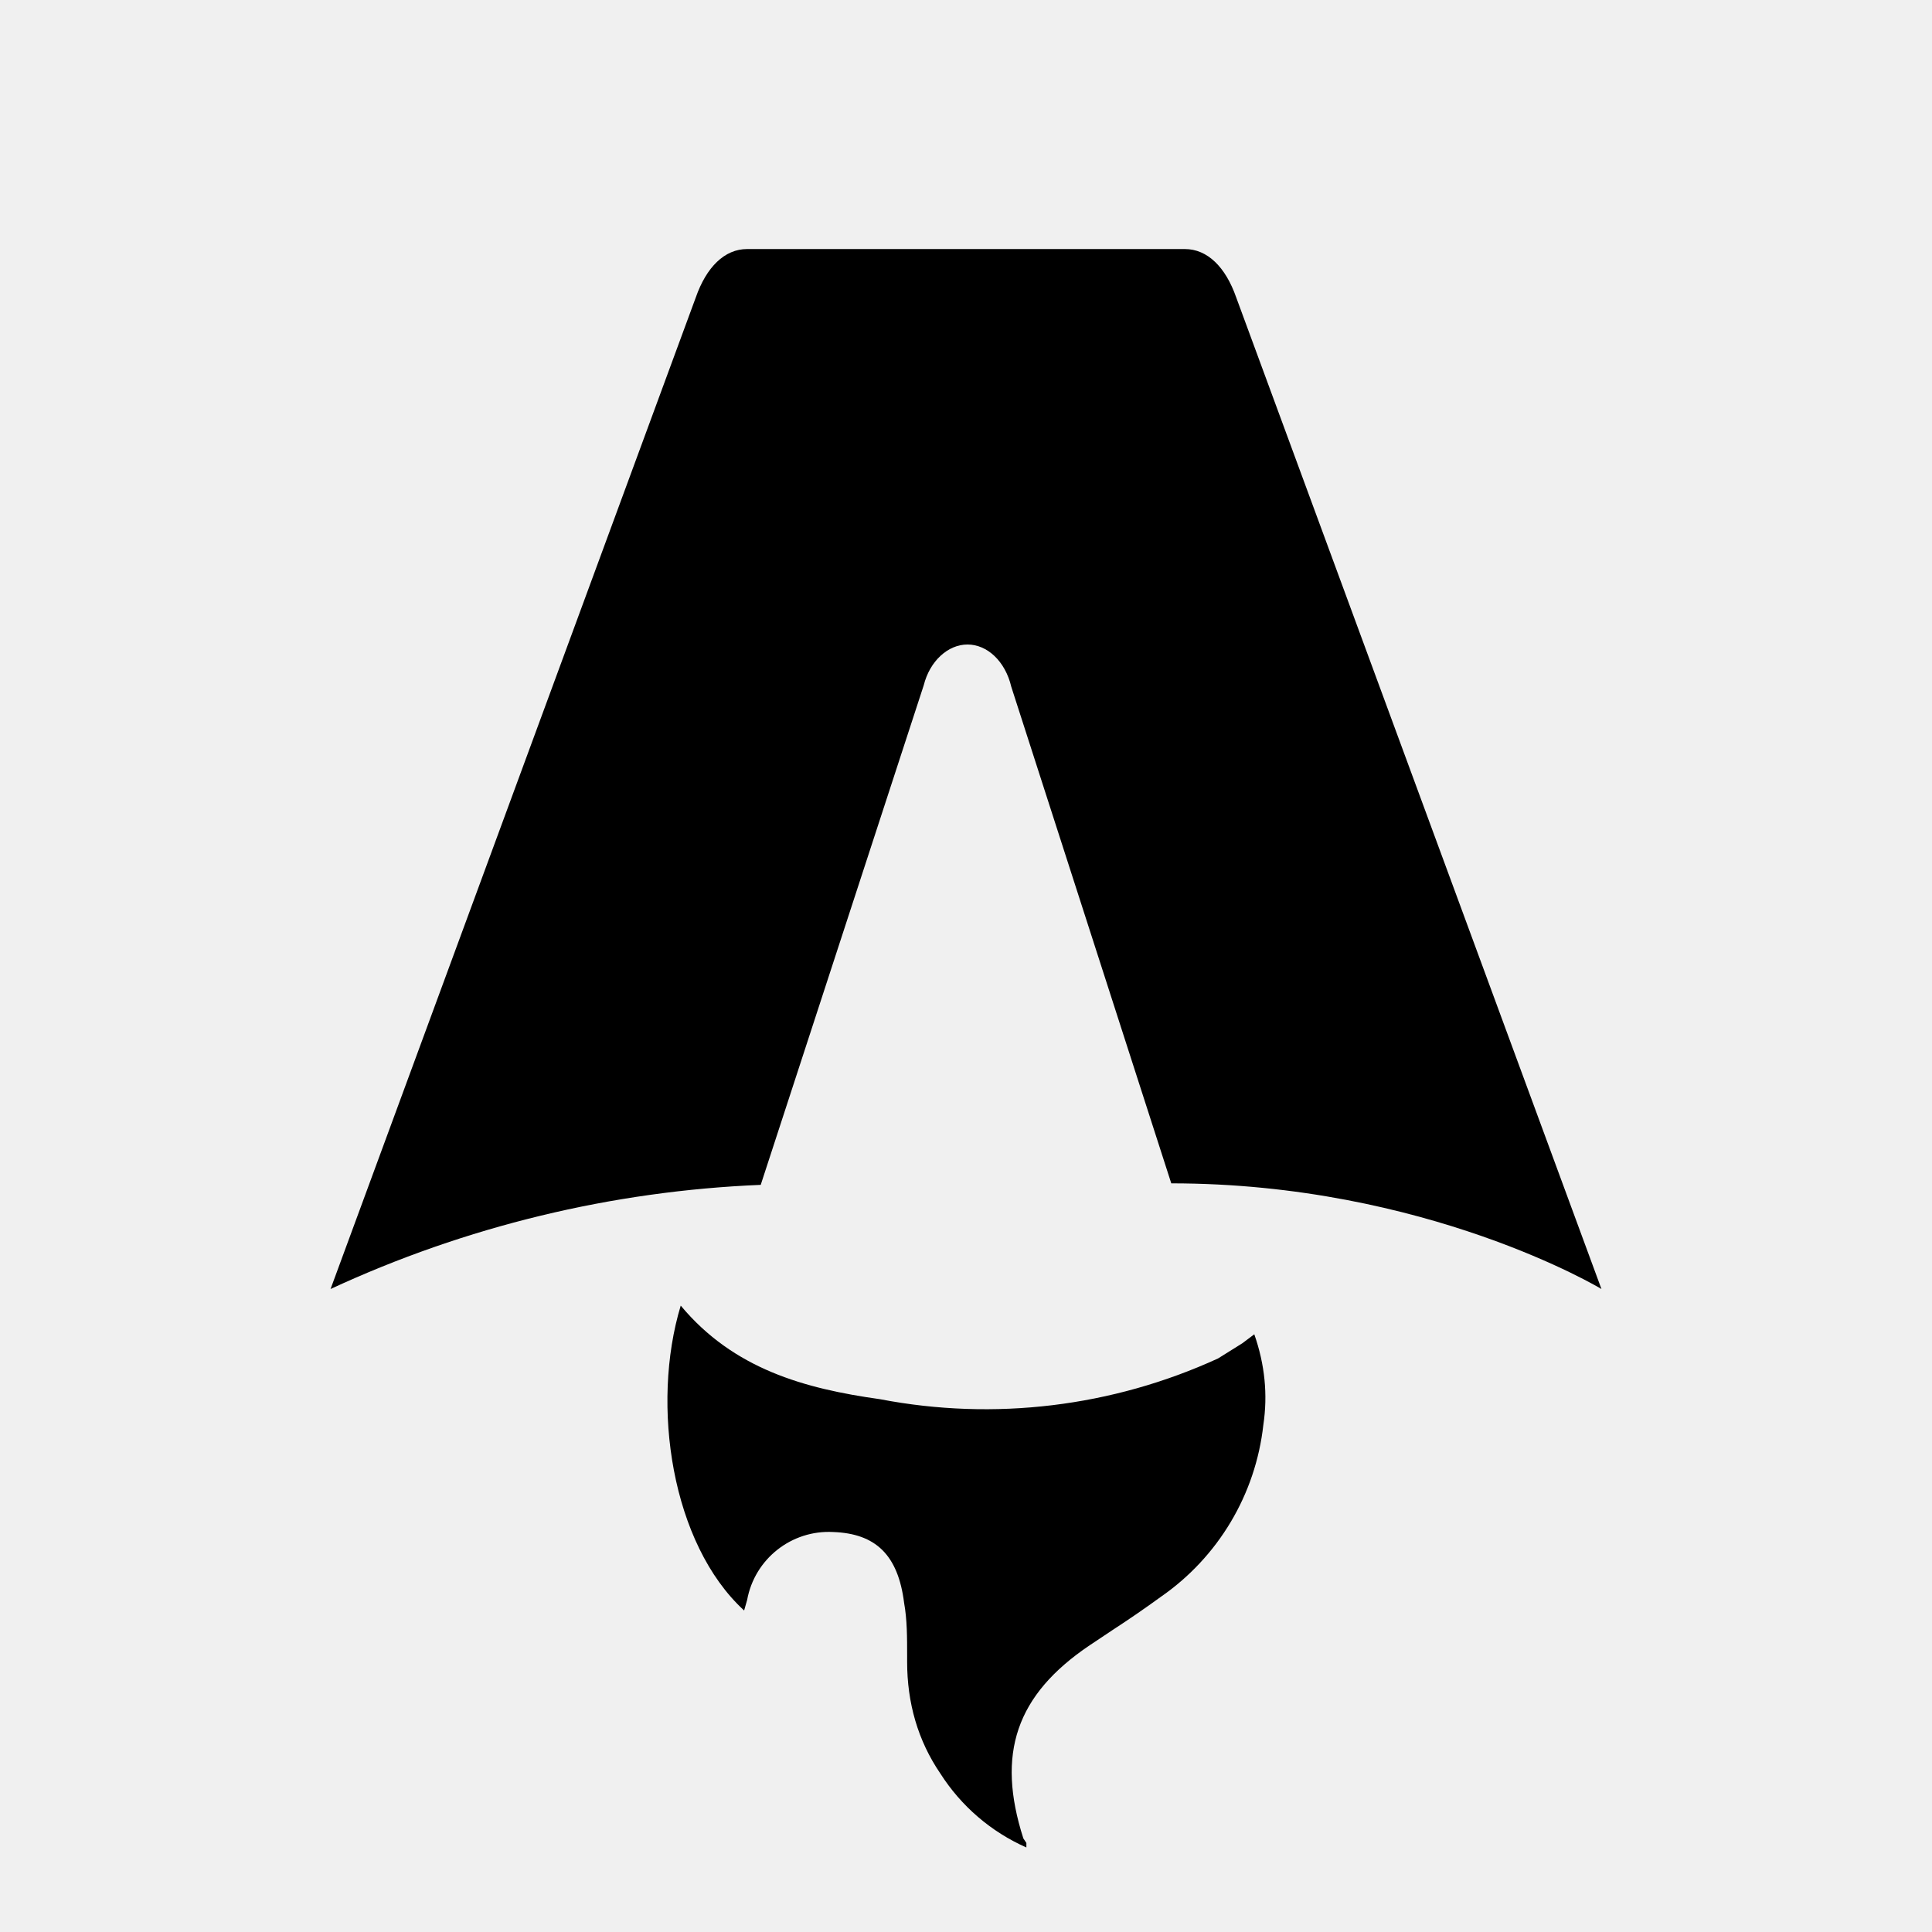
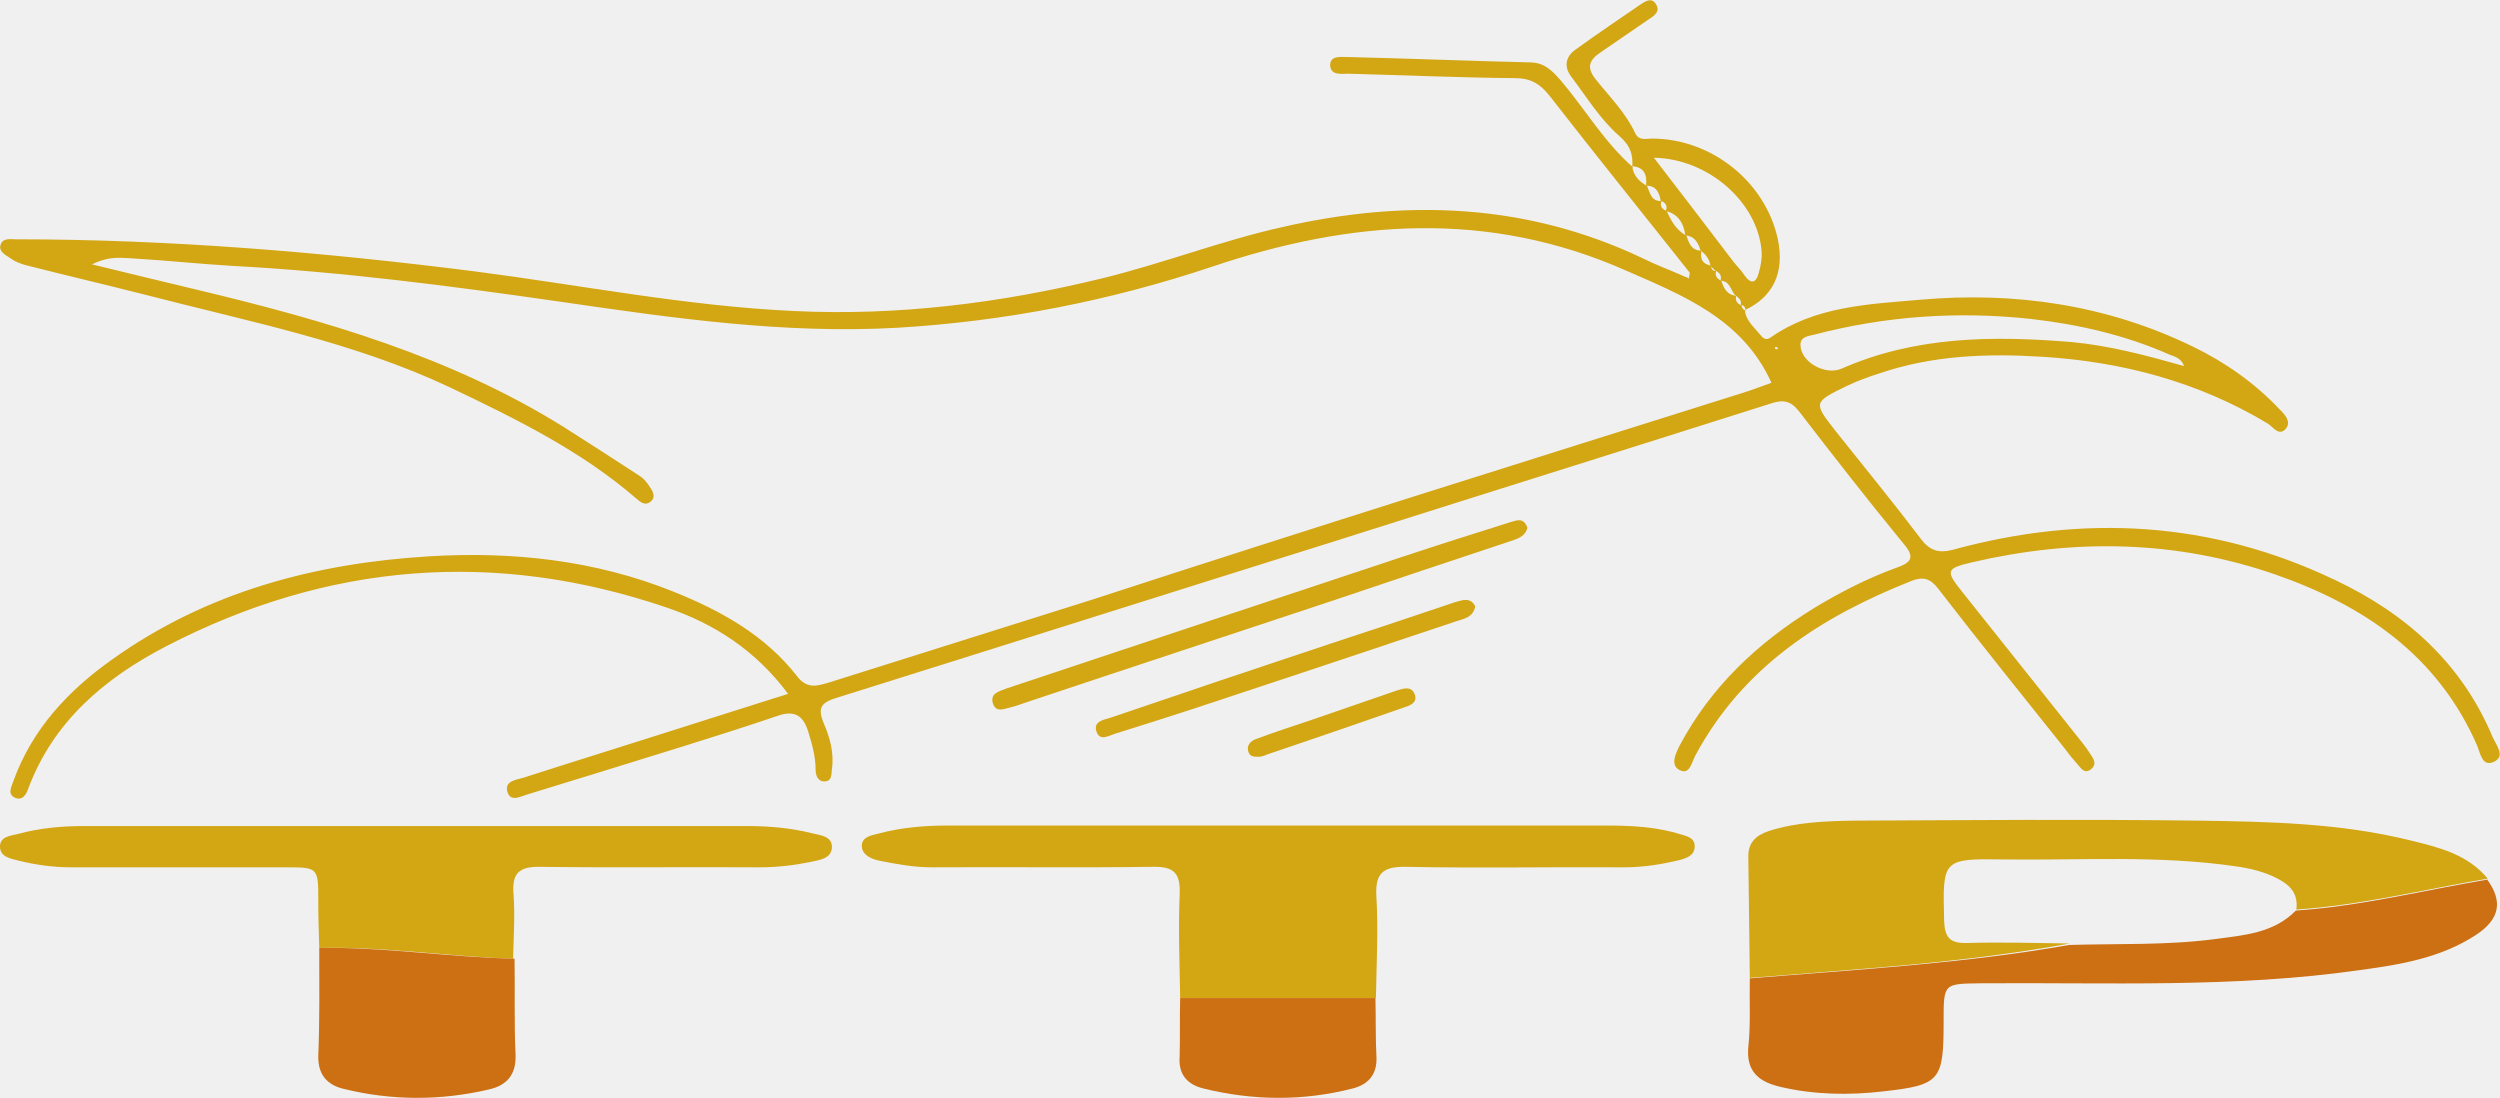
- <svg xmlns="http://www.w3.org/2000/svg" fill="none" viewBox="0 0 128 128">
-   <path d="M50.4 78.5a75.1 75.1 0 0 0-28.5 6.9l24.2-65.7c.7-2 1.9-3.2 3.4-3.2h29c1.5 0 2.7 1.2 3.4 3.2l24.2 65.7s-11.6-7-28.5-7L67 45.5c-.4-1.7-1.6-2.8-2.9-2.8-1.3 0-2.5 1.1-2.9 2.7L50.4 78.5Zm-1.1 28.2Zm-4.2-20.2c-2 6.6-.6 15.8 4.2 20.2a17.5 17.5 0 0 1 .2-.7 5.5 5.5 0 0 1 5.7-4.5c2.8.1 4.3 1.5 4.7 4.7.2 1.1.2 2.3.2 3.5v.4c0 2.7.7 5.2 2.2 7.4a13 13 0 0 0 5.7 4.9v-.3l-.2-.3c-1.8-5.6-.5-9.5 4.4-12.8l1.5-1a73 73 0 0 0 3.2-2.2 16 16 0 0 0 6.8-11.4c.3-2 .1-4-.6-6l-.8.6-1.6 1a37 37 0 0 1-22.4 2.7c-5-.7-9.7-2-13.2-6.2Z" />
-   <style>
-         path { fill: #000; }
-         @media (prefers-color-scheme: dark) {
-             path { fill: #FFF; }
-         }
-     </style>
+ <svg xmlns="http://www.w3.org/2000/svg" width="271" height="119" viewBox="0 0 271 119" fill="none">
+   <g clip-path="url(#clip0_312_218)">
+     <path d="M189.145 33.612C189.252 34.784 190.159 35.476 190.799 36.275C191.065 36.595 191.385 36.968 191.918 36.595C196.771 33.186 202.583 32.973 208.129 32.493C218.368 31.588 228.34 33.026 237.672 37.554C241.191 39.258 244.391 41.495 247.11 44.372C247.697 44.958 248.39 45.704 247.803 46.449C247.057 47.355 246.417 46.29 245.83 45.917C238.311 41.389 230.046 39.205 221.354 38.672C215.382 38.299 209.462 38.513 203.703 40.483C202.53 40.856 201.357 41.282 200.237 41.815C196.504 43.626 196.558 43.626 199.011 46.769C202.104 50.658 205.25 54.493 208.236 58.435C209.196 59.713 210.209 59.979 211.649 59.606C225.833 55.718 239.698 56.464 253.083 62.856C260.762 66.478 266.841 71.858 270.2 79.901C270.573 80.754 271.693 82.032 270.253 82.618C269.027 83.098 268.867 81.606 268.494 80.754C264.228 71.059 256.282 65.626 246.63 62.27C235.859 58.541 224.873 58.381 213.835 60.938C210.902 61.631 210.849 61.844 212.769 64.241C216.928 69.461 221.034 74.628 225.193 79.848C225.62 80.381 226.1 80.967 226.473 81.553C226.847 82.139 227.433 82.778 226.633 83.417C225.887 83.95 225.513 83.151 225.14 82.778C224.66 82.245 224.234 81.713 223.807 81.127C219.221 75.374 214.582 69.621 210.102 63.815C209.249 62.696 208.449 62.483 207.223 62.962C197.411 66.851 188.932 72.284 183.76 81.926C183.386 82.618 183.173 84.056 182.053 83.47C181.04 82.938 181.627 81.713 182.053 80.86C185.466 74.415 190.585 69.621 196.771 65.839C199.597 64.134 202.53 62.643 205.623 61.524C207.116 60.992 207.649 60.459 206.37 58.967C202.477 54.227 198.744 49.432 195.011 44.585C194.051 43.36 193.198 43.307 191.812 43.786C176.027 48.793 160.19 53.747 144.405 58.754C126.541 64.347 108.731 69.994 90.867 75.587C89.107 76.12 88.52 76.599 89.32 78.463C89.96 79.955 90.44 81.659 90.173 83.417C90.12 83.95 90.173 84.642 89.48 84.696C88.68 84.802 88.414 84.056 88.414 83.47C88.414 82.032 88.04 80.701 87.614 79.316C87.081 77.611 86.174 76.918 84.254 77.611C77.802 79.795 71.243 81.766 64.737 83.79C62.178 84.589 59.671 85.335 57.112 86.134C56.365 86.347 55.405 86.933 55.032 85.921C54.605 84.696 55.885 84.536 56.685 84.323C61.804 82.671 66.977 81.073 72.149 79.422C76.469 78.037 80.735 76.705 85.427 75.214C81.908 70.473 77.375 67.597 72.363 65.892C53.699 59.5 35.515 60.992 18.024 70.047C11.358 73.509 5.759 78.197 3.04 85.548C2.826 86.134 2.453 86.773 1.706 86.507C0.747 86.134 1.226 85.335 1.44 84.696C3.466 79.049 7.412 74.841 12.158 71.485C22.45 64.134 34.182 61.045 46.606 60.299C55.618 59.766 64.524 60.725 73.003 64.134C78.175 66.212 82.974 68.875 86.441 73.35C87.56 74.788 88.734 74.308 90.013 73.936C99.505 70.953 108.944 67.969 118.436 64.987C141.792 57.369 165.309 50.018 188.825 42.614C189.892 42.294 190.958 41.868 192.025 41.495C188.879 34.517 182.373 32.014 176.187 29.297C161.31 22.745 146.485 23.811 131.341 28.924C120.356 32.6 108.944 34.837 97.266 35.529C84.894 36.222 72.843 34.464 60.738 32.706C48.9 31.002 37.061 29.457 25.116 28.818C21.597 28.605 18.024 28.232 14.505 28.019C13.225 27.965 11.892 27.699 9.972 28.658C14.185 29.67 17.811 30.576 21.437 31.428C35.248 34.73 48.9 38.672 61.111 46.29C63.884 48.047 66.603 49.805 69.376 51.616C69.803 51.883 70.176 52.362 70.443 52.788C70.816 53.321 71.136 53.96 70.443 54.44C69.91 54.812 69.43 54.44 69.003 54.067C62.977 48.846 55.885 45.384 48.739 41.975C38.341 37.074 27.089 34.89 15.998 32.014C11.625 30.895 7.252 29.883 2.88 28.765C2.293 28.605 1.653 28.392 1.173 28.019C0.64 27.646 -0.267 27.273 0.107 26.421C0.373 25.782 1.173 25.941 1.76 25.941C18.397 25.941 34.928 27.326 51.352 29.404C62.924 30.895 74.442 33.186 86.121 33.718C97.319 34.251 108.411 32.866 119.342 30.203C125.955 28.605 132.354 26.101 139.02 24.61C152.298 21.573 165.416 22 178 27.965C179.493 28.711 181.093 29.297 182.64 29.99C182.8 30.043 182.96 30.096 183.066 30.203C183.12 29.99 183.12 29.777 183.173 29.564C178.107 23.171 172.988 16.833 167.975 10.387C166.962 9.109 165.949 8.47 164.242 8.47C158.217 8.416 152.191 8.15 146.165 7.99C145.419 7.99 144.299 8.203 144.192 7.138C144.139 6.019 145.259 6.179 146.005 6.179C152.671 6.339 159.283 6.605 165.949 6.765C167.495 6.818 168.295 7.724 169.202 8.736C171.815 11.825 173.894 15.394 176.987 18.111L176.934 18.005C177.041 19.07 177.734 19.709 178.587 20.188L178.534 20.135C178.854 20.934 179.014 21.893 180.187 21.787L180.133 21.733C179.867 22.372 180.187 22.692 180.72 22.905L180.667 22.852C181.147 23.97 181.733 24.983 182.853 25.569L182.8 25.515C183.066 26.314 183.333 27.22 184.506 27.166L184.453 27.113C184.239 28.072 184.559 28.658 185.573 28.818L185.519 28.765C185.466 29.244 185.679 29.404 186.106 29.351L186.053 29.297C185.839 29.883 186.106 30.203 186.639 30.469L186.586 30.416C186.852 31.268 187.226 32.014 188.292 32.067L188.239 31.961C188.026 32.547 188.292 32.919 188.825 33.133L188.772 33.079C188.825 33.399 188.985 33.665 189.359 33.665L189.145 33.612ZM236.765 39.684C236.392 38.779 235.752 38.672 235.219 38.459C230.419 36.328 225.3 35.157 220.128 34.571C212.235 33.718 204.396 34.251 196.664 36.275C196.024 36.435 195.118 36.488 195.171 37.447C195.225 39.258 197.891 40.75 199.651 39.951C207.649 36.435 216.021 36.382 224.5 37.074C228.606 37.447 232.606 38.513 236.765 39.684ZM192.452 37.607C192.452 37.66 192.398 37.714 192.398 37.82C192.505 37.82 192.612 37.873 192.718 37.873C192.718 37.82 192.718 37.714 192.665 37.66C192.612 37.607 192.505 37.607 192.452 37.607Z" fill="#D3A613" />
+     <path d="M127.928 108.187C127.874 104.458 127.714 100.729 127.874 97.001C127.981 94.657 127.288 93.911 124.942 93.964C116.943 94.071 108.944 93.964 100.998 94.017C99.132 94.017 97.319 93.698 95.453 93.325C94.546 93.165 93.533 92.739 93.426 91.834C93.32 90.715 94.439 90.555 95.293 90.342C97.692 89.703 100.199 89.49 102.652 89.49C126.541 89.49 150.431 89.49 174.321 89.49C176.987 89.49 179.653 89.65 182.213 90.449C182.906 90.662 183.706 90.821 183.706 91.727C183.706 92.739 182.853 93.005 182.106 93.219C180.133 93.698 178.107 94.017 176.081 94.017C168.189 93.964 160.296 94.124 152.404 93.964C149.791 93.911 149.045 94.763 149.205 97.267C149.418 100.889 149.205 104.511 149.151 108.187C142.059 108.187 134.967 108.187 127.928 108.187Z" fill="#D3A613" />
+     <path d="M189.679 106.003C189.625 101.635 189.572 97.32 189.519 92.952C189.465 91.354 190.319 90.555 191.758 90.076C194.745 89.117 197.891 89.01 200.984 88.957C213.408 88.904 225.833 88.797 238.258 88.957C245.937 89.064 253.669 89.223 261.241 91.088C264.281 91.833 267.481 92.579 269.667 95.243C262.788 96.414 255.962 98.119 248.923 98.598C249.137 96.947 248.337 95.988 246.897 95.243C245.457 94.497 243.911 94.124 242.364 93.911C233.992 92.686 225.567 93.272 217.195 93.165C210.529 93.059 210.582 93.165 210.742 99.77C210.796 101.581 211.329 102.274 213.195 102.221C216.928 102.114 220.607 102.221 224.34 102.274C212.822 104.405 201.25 105.044 189.679 106.003Z" fill="#D3A613" />
+     <path d="M34.608 102.753C34.555 101.049 34.502 99.397 34.502 97.693C34.502 94.017 34.502 94.017 30.929 94.017C23.197 94.017 15.464 94.017 7.732 94.017C5.759 94.017 3.839 93.751 1.92 93.272C1.067 93.059 0 92.846 0 91.78C0 90.662 1.12 90.608 1.973 90.395C4.319 89.756 6.719 89.543 9.065 89.543C33.062 89.543 57.005 89.543 81.001 89.543C83.401 89.543 85.801 89.756 88.094 90.342C89 90.555 90.28 90.662 90.173 91.94C90.067 93.059 88.894 93.218 87.88 93.431C86.067 93.804 84.201 94.017 82.335 94.017C74.442 93.964 66.55 94.071 58.605 93.964C56.258 93.911 55.459 94.657 55.672 97C55.832 99.291 55.672 101.581 55.618 103.925C48.686 103.712 41.7 102.594 34.608 102.753Z" fill="#D3A613" />
+     <path d="M248.87 98.705C255.909 98.226 262.681 96.521 269.614 95.349C271.32 97.693 271 99.611 268.44 101.315C264.654 103.819 260.228 104.564 255.856 105.15C242.204 107.121 228.446 106.482 214.742 106.589C210.689 106.642 210.689 106.589 210.689 110.637C210.689 117.136 210.369 117.615 204.13 118.307C200.45 118.734 196.718 118.68 193.038 117.828C190.745 117.295 189.252 116.23 189.519 113.46C189.785 111.01 189.625 108.506 189.679 106.056C201.25 105.097 212.822 104.458 224.287 102.434C229.566 102.274 234.845 102.487 240.125 101.795C243.271 101.368 246.47 101.155 248.87 98.705Z" fill="#CC7013" />
+     <path d="M34.608 102.753C41.7 102.647 48.686 103.766 55.778 103.925C55.832 107.388 55.725 110.85 55.885 114.259C55.992 116.497 54.925 117.668 53.005 118.095C47.78 119.32 42.5 119.32 37.275 118.041C35.461 117.615 34.448 116.497 34.502 114.419C34.662 110.531 34.608 106.642 34.608 102.753Z" fill="#CC7013" />
+     <path d="M127.928 108.187C134.967 108.187 142.059 108.187 149.098 108.187C149.151 110.317 149.098 112.448 149.205 114.526C149.311 116.497 148.298 117.562 146.645 117.988C141.259 119.373 135.82 119.32 130.434 117.988C128.728 117.562 127.714 116.497 127.874 114.526C127.928 112.395 127.874 110.264 127.928 108.187Z" fill="#CC7013" />
+     <path d="M176.934 18.218C177.041 16.779 176.774 15.82 175.494 14.702C173.468 12.944 171.975 10.494 170.322 8.31C169.468 7.191 169.735 6.073 170.855 5.327C173.148 3.675 175.494 2.077 177.84 0.479C178.32 0.16 179.014 -0.32 179.493 0.426C180.027 1.225 179.334 1.705 178.747 2.077C176.987 3.303 175.227 4.474 173.468 5.7C172.188 6.552 171.975 7.404 173.041 8.683C174.534 10.547 176.241 12.252 177.254 14.436C177.68 15.288 178.374 15.021 179.067 15.021C185.519 15.021 191.385 19.709 192.718 25.941C193.465 29.51 192.238 32.174 189.145 33.612L189.199 33.665C189.199 33.292 189.039 33.026 188.612 33.079L188.665 33.133C188.879 32.547 188.452 32.28 188.079 31.961L188.132 32.067C187.599 31.481 187.546 30.416 186.426 30.416L186.479 30.469C186.692 29.883 186.426 29.564 185.893 29.297L185.946 29.351C185.733 29.137 185.519 28.924 185.359 28.765L185.413 28.818C185.306 28.072 184.879 27.539 184.293 27.113L184.346 27.166C184.079 26.314 183.706 25.569 182.64 25.515L182.693 25.569C182.533 24.183 181.893 23.172 180.507 22.852L180.56 22.905C180.827 22.266 180.507 21.946 179.973 21.733L180.027 21.787C179.867 20.828 179.493 20.082 178.374 20.135L178.427 20.189C178.587 18.91 178.214 18.058 176.774 18.005L176.934 18.218ZM179.28 17.099C182.32 21.041 185.039 24.61 187.759 28.179C188.186 28.765 188.719 29.244 189.092 29.83C189.839 30.895 190.372 30.629 190.639 29.617C190.852 28.871 191.012 28.072 190.958 27.273C190.585 22 185.253 17.206 179.28 17.099Z" fill="#D3A613" />
+     <path d="M165.576 57.21C165.309 58.222 164.402 58.435 163.603 58.701C157.31 60.779 151.018 62.909 144.672 65.04C133.474 68.769 122.275 72.444 111.13 76.173C110.65 76.333 110.117 76.546 109.637 76.652C108.891 76.812 107.931 77.345 107.611 76.173C107.344 75.108 108.357 74.948 109.104 74.628C109.69 74.415 110.277 74.255 110.864 74.042C124.568 69.461 138.273 64.933 152.031 60.352C155.87 59.074 159.763 57.849 163.656 56.624C164.402 56.41 165.149 56.038 165.576 57.21Z" fill="#D3A613" />
+     <path d="M159.923 65.732C159.656 66.958 158.697 67.064 157.897 67.33C148.511 70.473 139.126 73.616 129.741 76.706C126.808 77.664 123.822 78.623 120.889 79.529C120.196 79.742 119.236 80.381 118.862 79.316C118.489 78.197 119.609 78.037 120.302 77.824C128.248 75.108 136.193 72.444 144.192 69.781C148.725 68.289 153.257 66.798 157.79 65.253C158.59 65.04 159.39 64.72 159.923 65.732Z" fill="#D3A613" />
+     <path d="M136.567 82.032C136.033 82.032 135.553 82.085 135.34 81.553C135.073 80.807 135.553 80.328 136.14 80.115C138.113 79.369 140.139 78.73 142.166 78.037C145.259 76.972 148.351 75.906 151.444 74.841C152.138 74.628 152.937 74.362 153.311 75.161C153.737 76.066 152.991 76.439 152.298 76.652C147.285 78.41 142.272 80.115 137.26 81.819C136.993 81.979 136.726 81.979 136.567 82.032Z" fill="#D3A613" />
+   </g>
+   <defs>
+     <clipPath id="clip0_312_218">
+       <rect width="271" height="119" fill="white" />
+     </clipPath>
+   </defs>
</svg>
